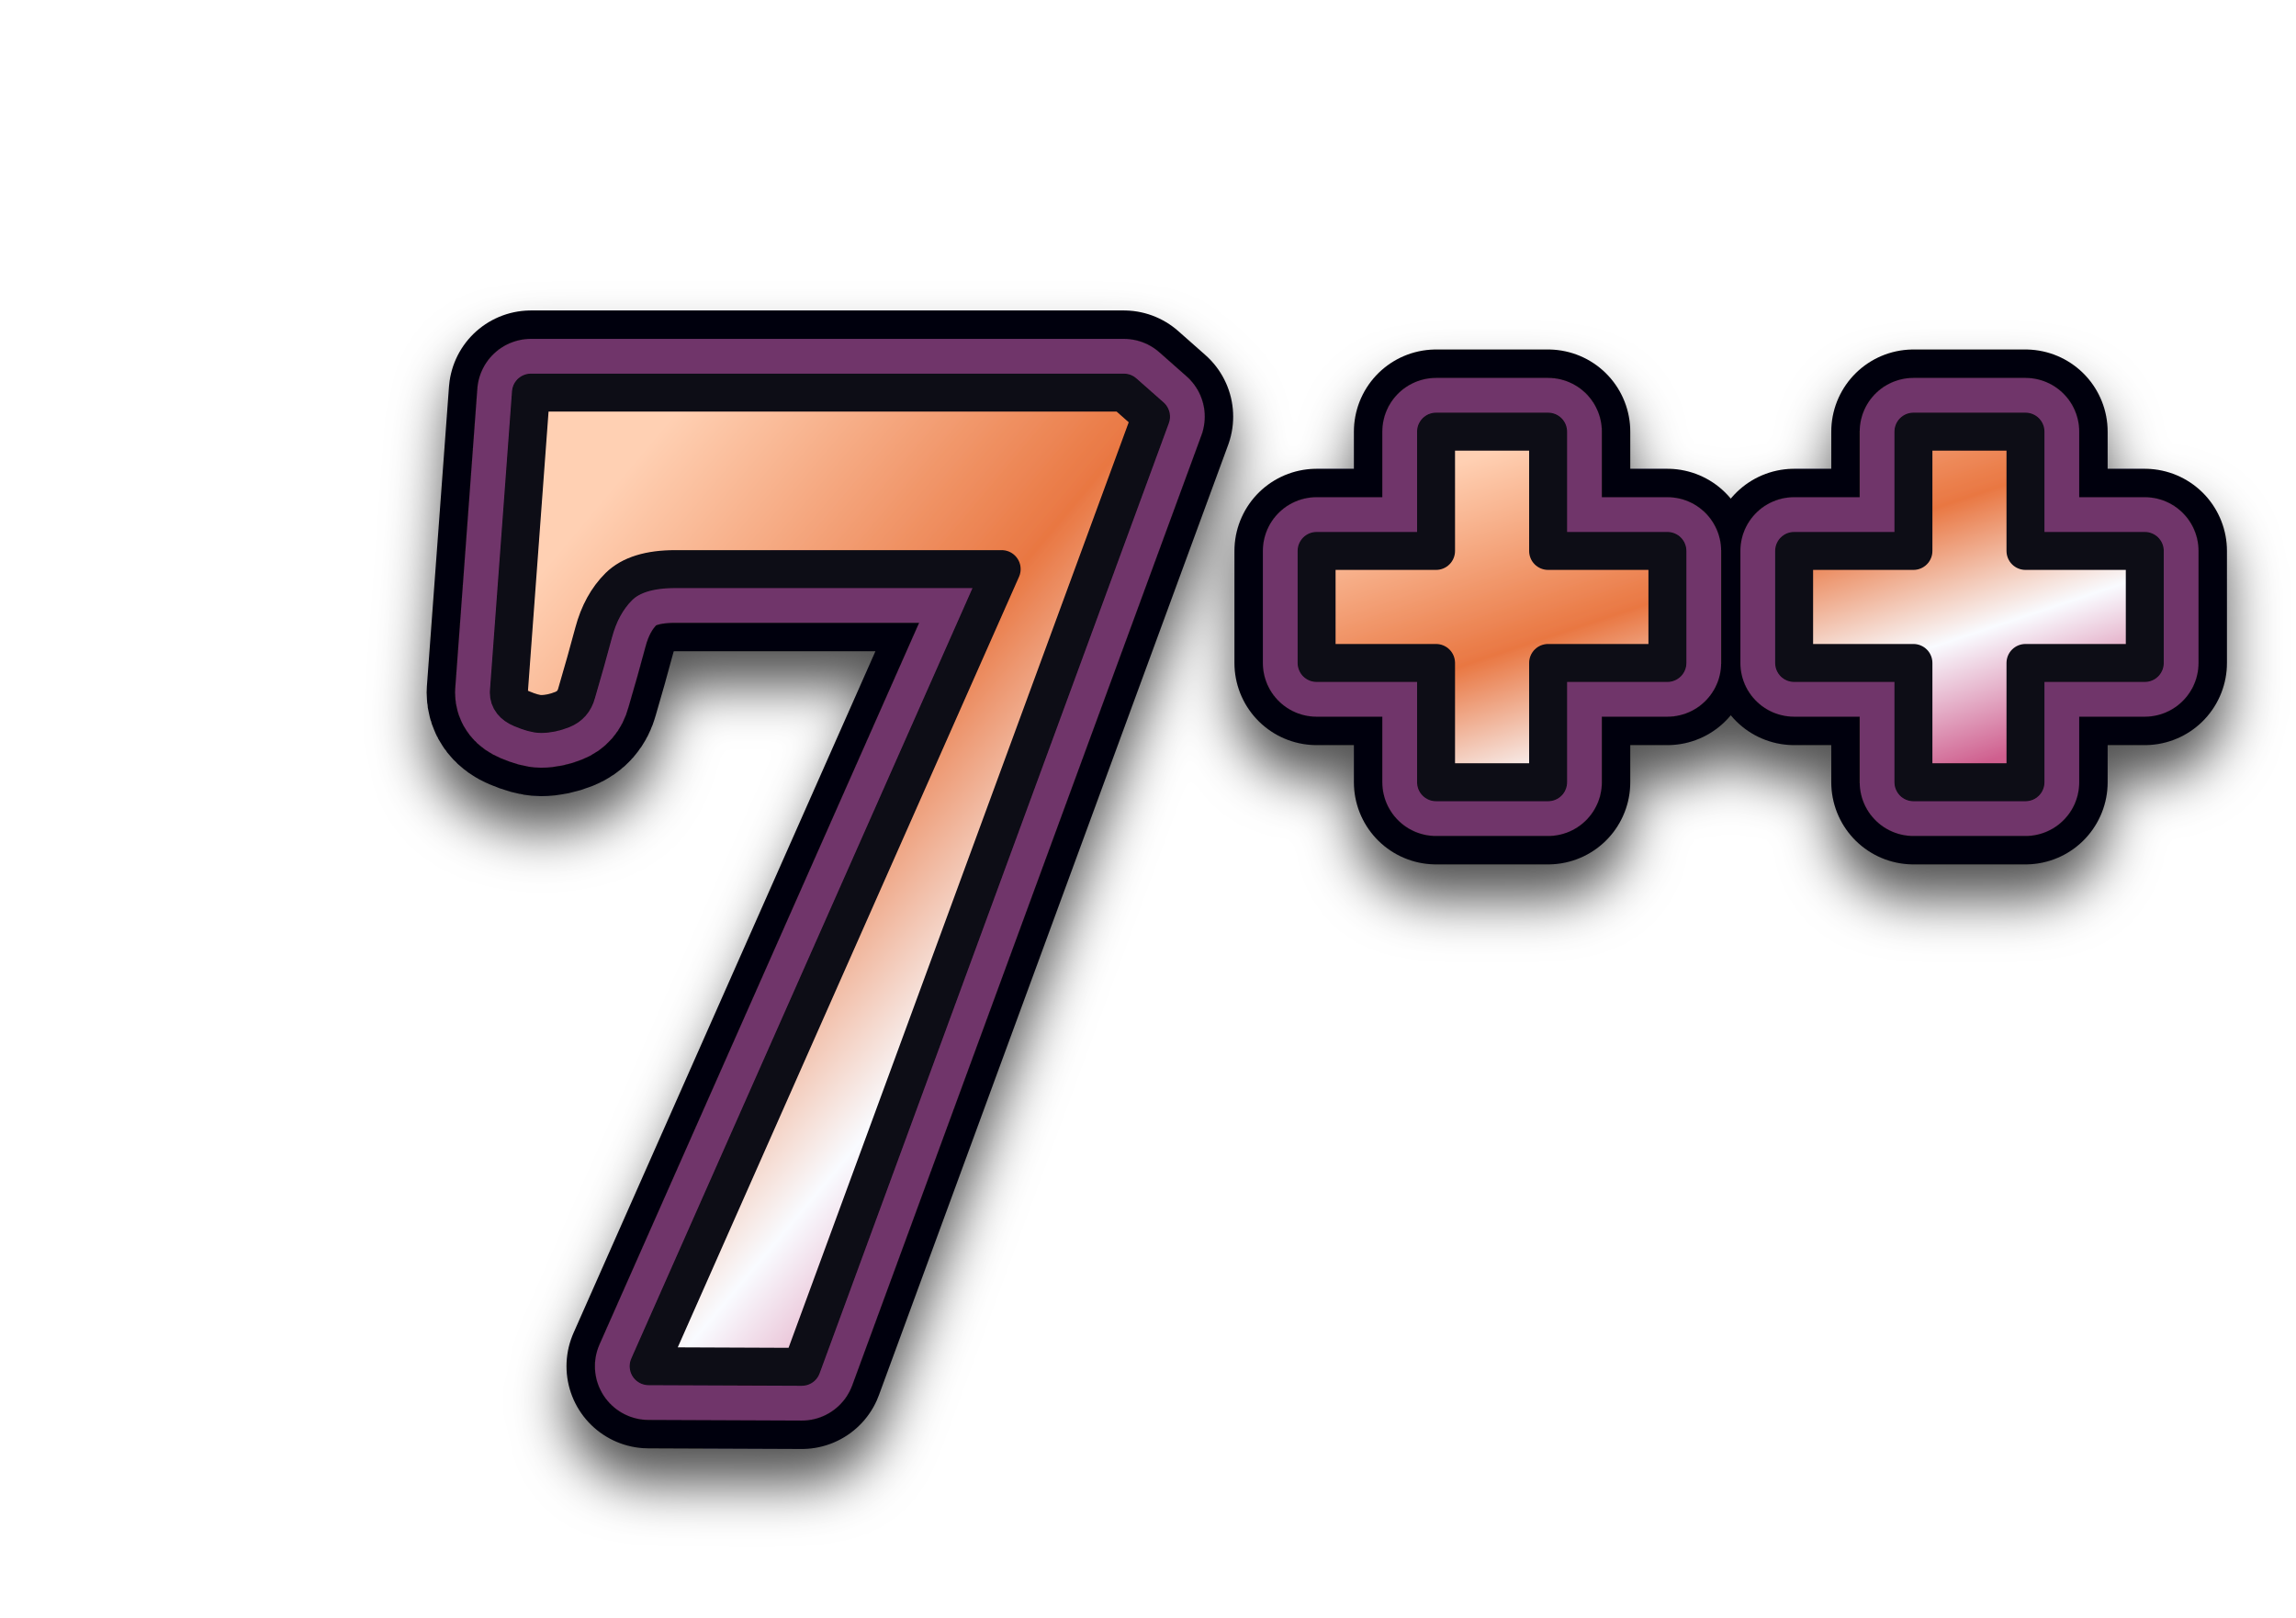
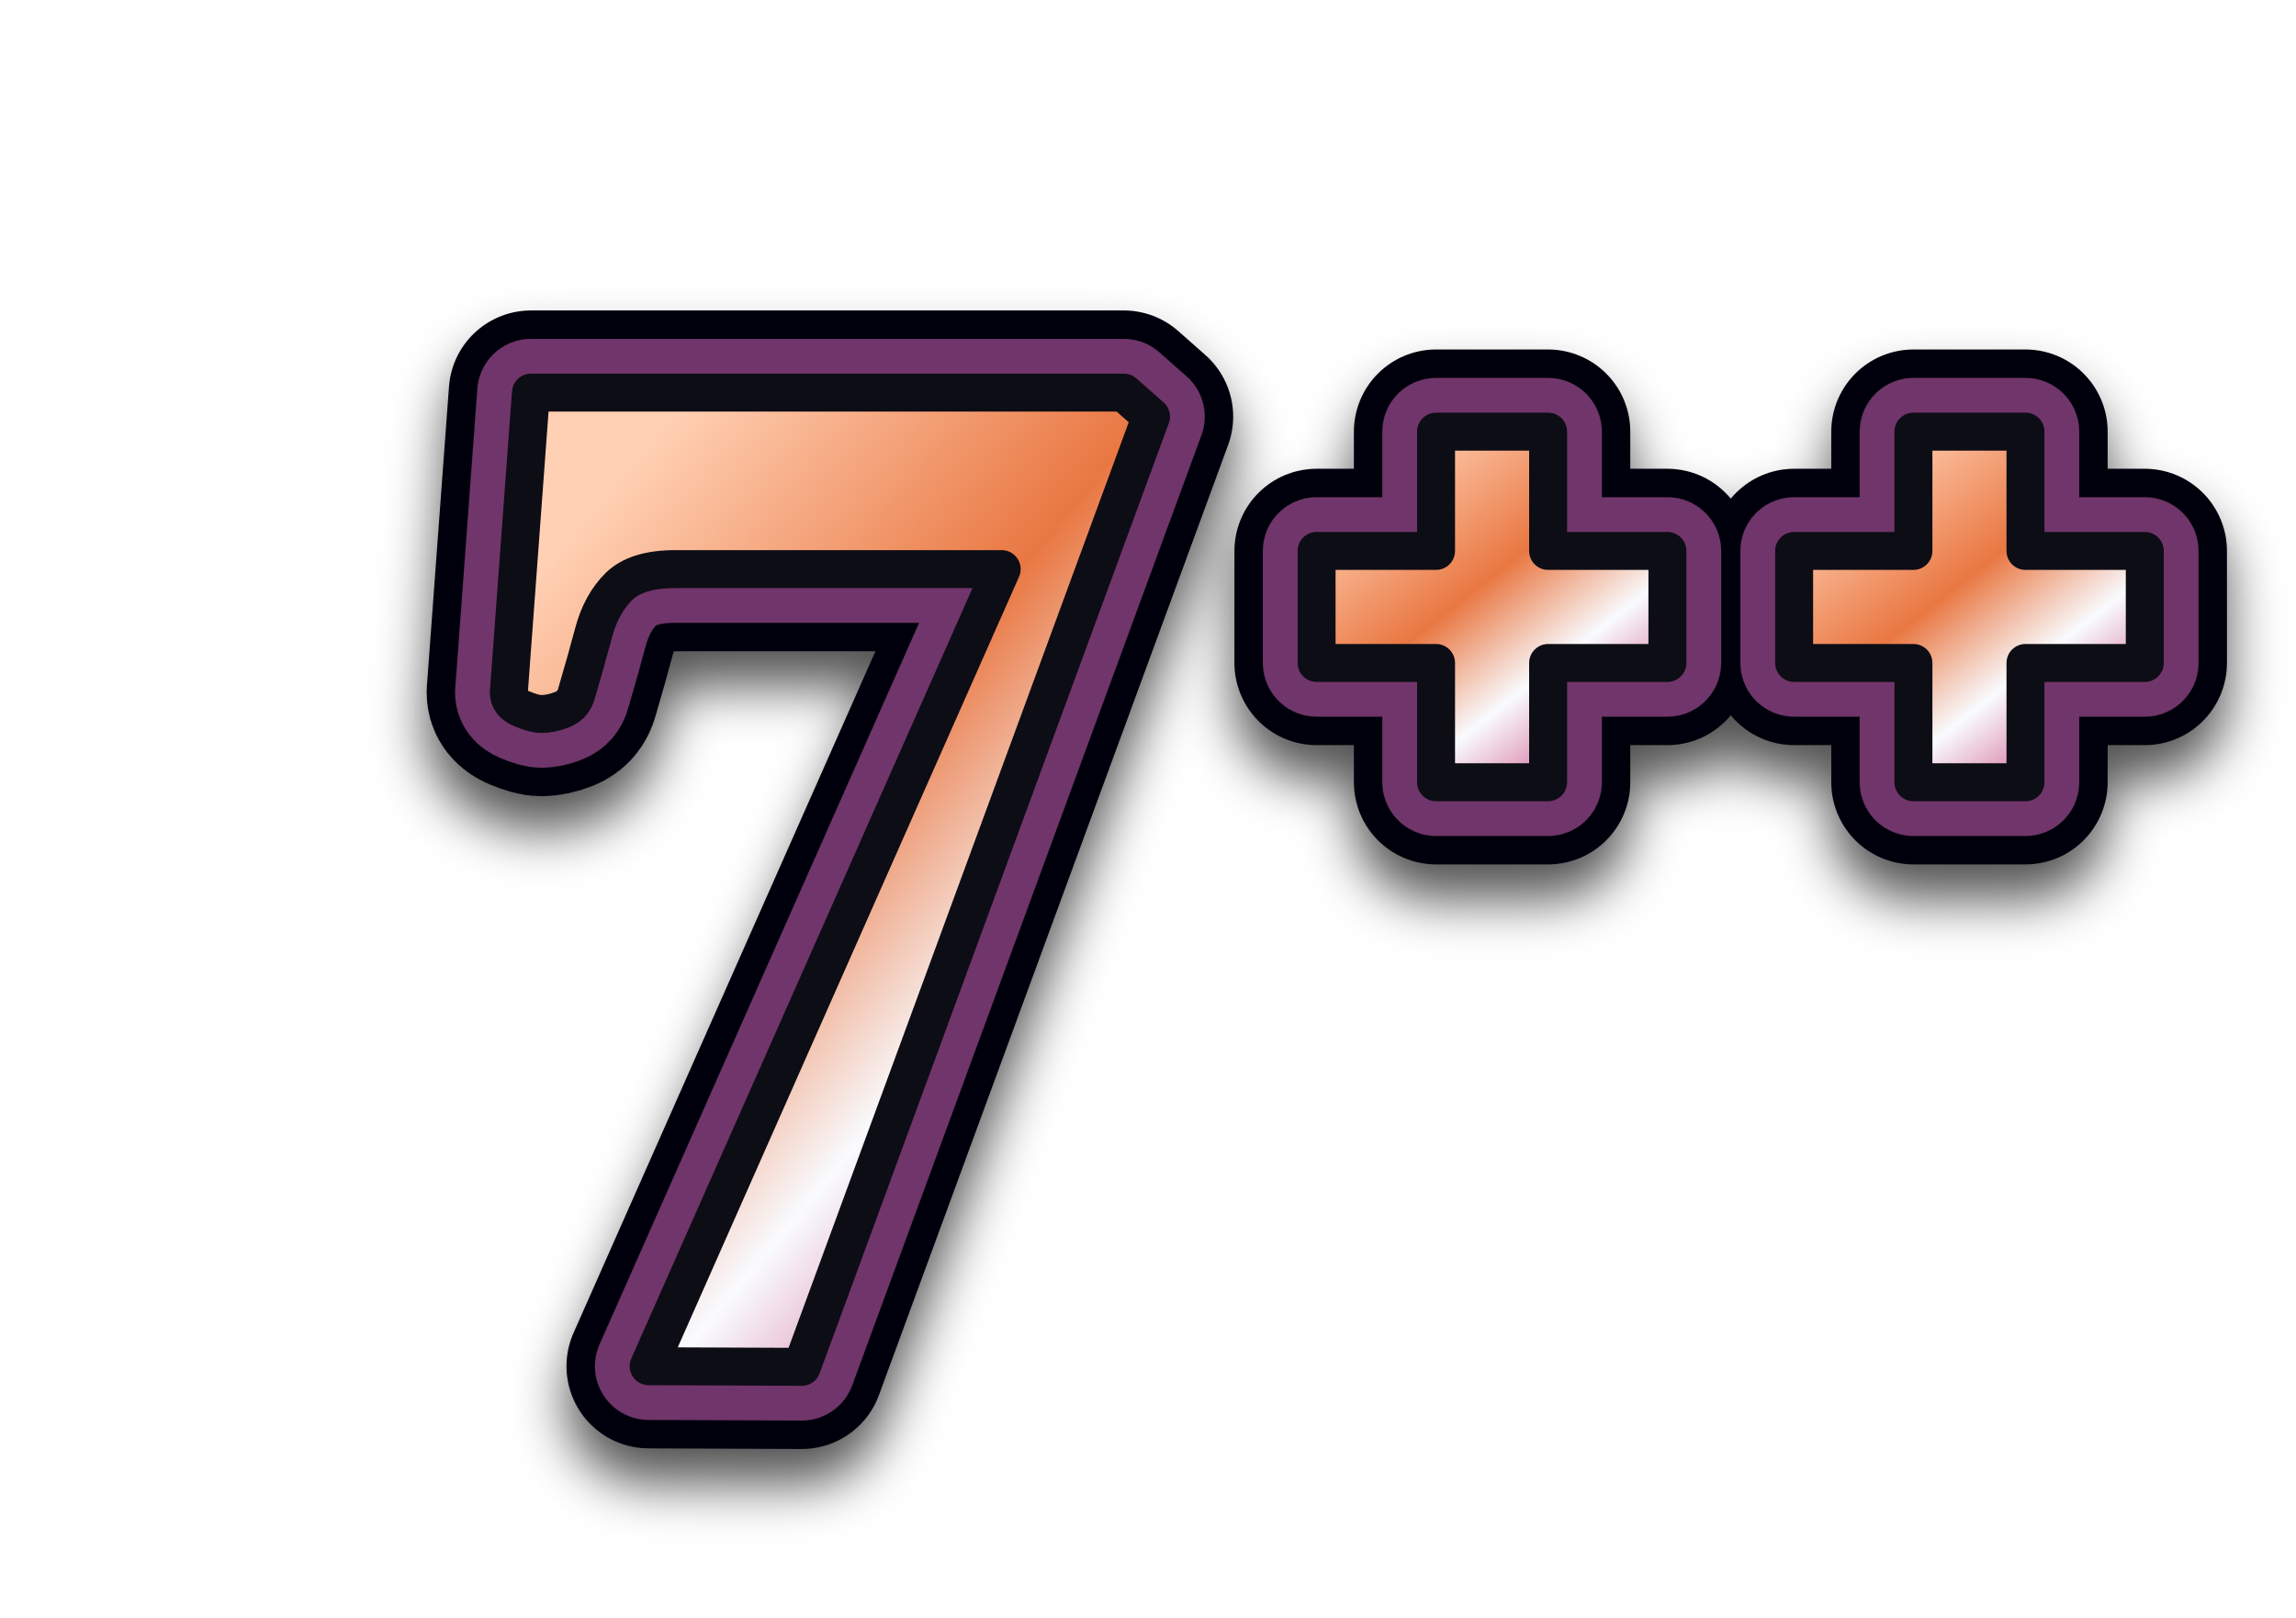
<svg xmlns="http://www.w3.org/2000/svg" viewBox="0 0 1453 1024" role="img" aria-label="LN 7 dan">
  <defs>
    <linearGradient id="lnfill" x1="18%" x2="84%" y1="8%" y2="92%">
      <stop offset="0" stop-color="#ffd0b3" />
      <stop offset="0.43" stop-color="#e97742" />
      <stop offset="0.72" stop-color="#f9fbff" />
      <stop offset="1" stop-color="#cf5f8e" />
    </linearGradient>
    <filter id="shadow" x="-25%" y="-25%" width="150%" height="150%">
      <feDropShadow dx="0" dy="22" stdDeviation="17" flood-color="#000" flood-opacity="0.68" />
    </filter>
  </defs>
  <g filter="url(#shadow)">
    <path d="M507.4 865.1L410.5 864.7L633.9 360.2L427.3 360.2Q402.9 360.2 391.7 371.2Q380.5 382.3 375.7 400.3Q370.9 418.3 364.9 438.7L364.9 438.7Q362.9 446.3 355.8 449.1Q348.8 451.9 342.4 451.9L342.4 451.9Q338.0 451.9 330.0 448.5Q322.0 445.1 322.0 438.3L322.0 438.3L336.0 248.5L711.2 248.5L728.4 263.7L507.4 865.1Z" fill="none" stroke="#050509" stroke-width="104" stroke-linejoin="round" />
-     <path d="M908.8 273.2L979.7 273.2L979.7 348.7L1055.2 348.7L1055.2 419.6L979.7 419.6L979.7 495.1L908.8 495.1L908.8 419.6L833.2 419.6L833.2 348.7L908.8 348.7ZM1210.9 273.2L1281.8 273.2L1281.8 348.7L1357.3 348.7L1357.3 419.6L1281.8 419.6L1281.8 495.1L1210.9 495.1L1210.9 419.6L1135.4 419.6L1135.4 348.7L1210.9 348.7Z" fill="none" stroke="#050509" stroke-width="104" stroke-linejoin="round" />
+     <path d="M908.8 273.2L979.7 273.2L979.7 348.7L1055.2 348.7L1055.2 419.6L979.7 419.6L979.7 495.1L908.8 495.1L908.8 419.6L833.2 419.6L833.2 348.7L908.8 348.7Z" fill="none" stroke="#050509" stroke-width="104" stroke-linejoin="round" />
+     <path d="M1210.9 273.2L1281.8 273.2L1281.8 348.7L1357.3 348.7L1357.3 419.6L1281.8 419.6L1281.8 495.1L1210.9 495.1L1210.9 419.6L1135.4 419.6L1135.4 348.7L1210.9 348.7Z" fill="none" stroke="#050509" stroke-width="104" stroke-linejoin="round" />
    <path d="M507.4 865.1L410.5 864.7L633.9 360.2L427.3 360.2Q402.9 360.2 391.7 371.2Q380.5 382.3 375.7 400.3Q370.9 418.3 364.9 438.7L364.9 438.7Q362.9 446.3 355.8 449.1Q348.8 451.9 342.4 451.9L342.4 451.9Q338.0 451.9 330.0 448.5Q322.0 445.1 322.0 438.3L322.0 438.3L336.0 248.5L711.2 248.5L728.4 263.7L507.4 865.1Z" fill="none" stroke="#6f356b" stroke-width="68" stroke-linejoin="round" />
-     <path d="M908.8 273.2L979.7 273.2L979.7 348.7L1055.2 348.7L1055.2 419.6L979.7 419.6L979.7 495.1L908.8 495.1L908.8 419.6L833.2 419.6L833.2 348.7L908.8 348.7ZM1210.9 273.2L1281.8 273.2L1281.8 348.7L1357.3 348.7L1357.3 419.6L1281.8 419.6L1281.8 495.1L1210.9 495.1L1210.9 419.6L1135.4 419.6L1135.4 348.7L1210.9 348.7Z" fill="none" stroke="#6f356b" stroke-width="68" stroke-linejoin="round" />
+     <path d="M908.8 273.2L979.7 273.2L979.7 348.7L1055.2 348.7L1055.2 419.6L979.7 419.6L979.7 495.1L908.8 495.1L908.8 419.6L833.2 419.6L833.2 348.7L908.8 348.7Z" fill="none" stroke="#6f356b" stroke-width="68" stroke-linejoin="round" />
+     <path d="M1210.9 273.2L1281.8 273.2L1281.8 348.7L1357.3 348.7L1357.3 419.6L1281.8 419.6L1281.8 495.1L1210.9 495.1L1210.9 419.6L1135.4 419.6L1135.4 348.7L1210.9 348.7Z" fill="none" stroke="#6f356b" stroke-width="68" stroke-linejoin="round" />
    <path d="M507.4 865.1L410.5 864.7L633.9 360.2L427.3 360.2Q402.9 360.2 391.7 371.2Q380.5 382.3 375.7 400.3Q370.9 418.3 364.9 438.7L364.9 438.7Q362.9 446.3 355.8 449.1Q348.8 451.9 342.4 451.9L342.4 451.9Q338.0 451.9 330.0 448.5Q322.0 445.1 322.0 438.3L322.0 438.3L336.0 248.5L711.2 248.5L728.4 263.7L507.4 865.1Z" fill="url(#lnfill)" stroke="#0d0a12" stroke-width="24" stroke-linejoin="round" />
-     <path d="M908.8 273.2L979.7 273.2L979.7 348.7L1055.2 348.7L1055.2 419.6L979.7 419.6L979.7 495.1L908.8 495.1L908.8 419.6L833.2 419.6L833.2 348.7L908.8 348.7ZM1210.9 273.2L1281.8 273.2L1281.8 348.7L1357.3 348.7L1357.3 419.6L1281.8 419.6L1281.8 495.1L1210.9 495.1L1210.9 419.6L1135.4 419.6L1135.4 348.7L1210.9 348.7Z" fill="url(#lnfill)" stroke="#0d0a12" stroke-width="24" stroke-linejoin="round" />
+     <path d="M908.8 273.2L979.7 273.2L979.7 348.7L1055.2 348.7L1055.2 419.6L979.7 419.6L979.7 495.1L908.8 495.1L908.8 419.6L833.2 419.6L833.2 348.7L908.8 348.7Z" fill="url(#lnfill)" stroke="#0d0a12" stroke-width="24" stroke-linejoin="round" />
+     <path d="M1210.9 273.2L1281.8 273.2L1281.8 348.7L1357.3 348.7L1357.3 419.6L1281.8 419.6L1281.8 495.1L1210.9 495.1L1210.9 419.6L1135.4 419.6L1135.4 348.7L1210.9 348.7Z" fill="url(#lnfill)" stroke="#0d0a12" stroke-width="24" stroke-linejoin="round" />
  </g>
</svg>
